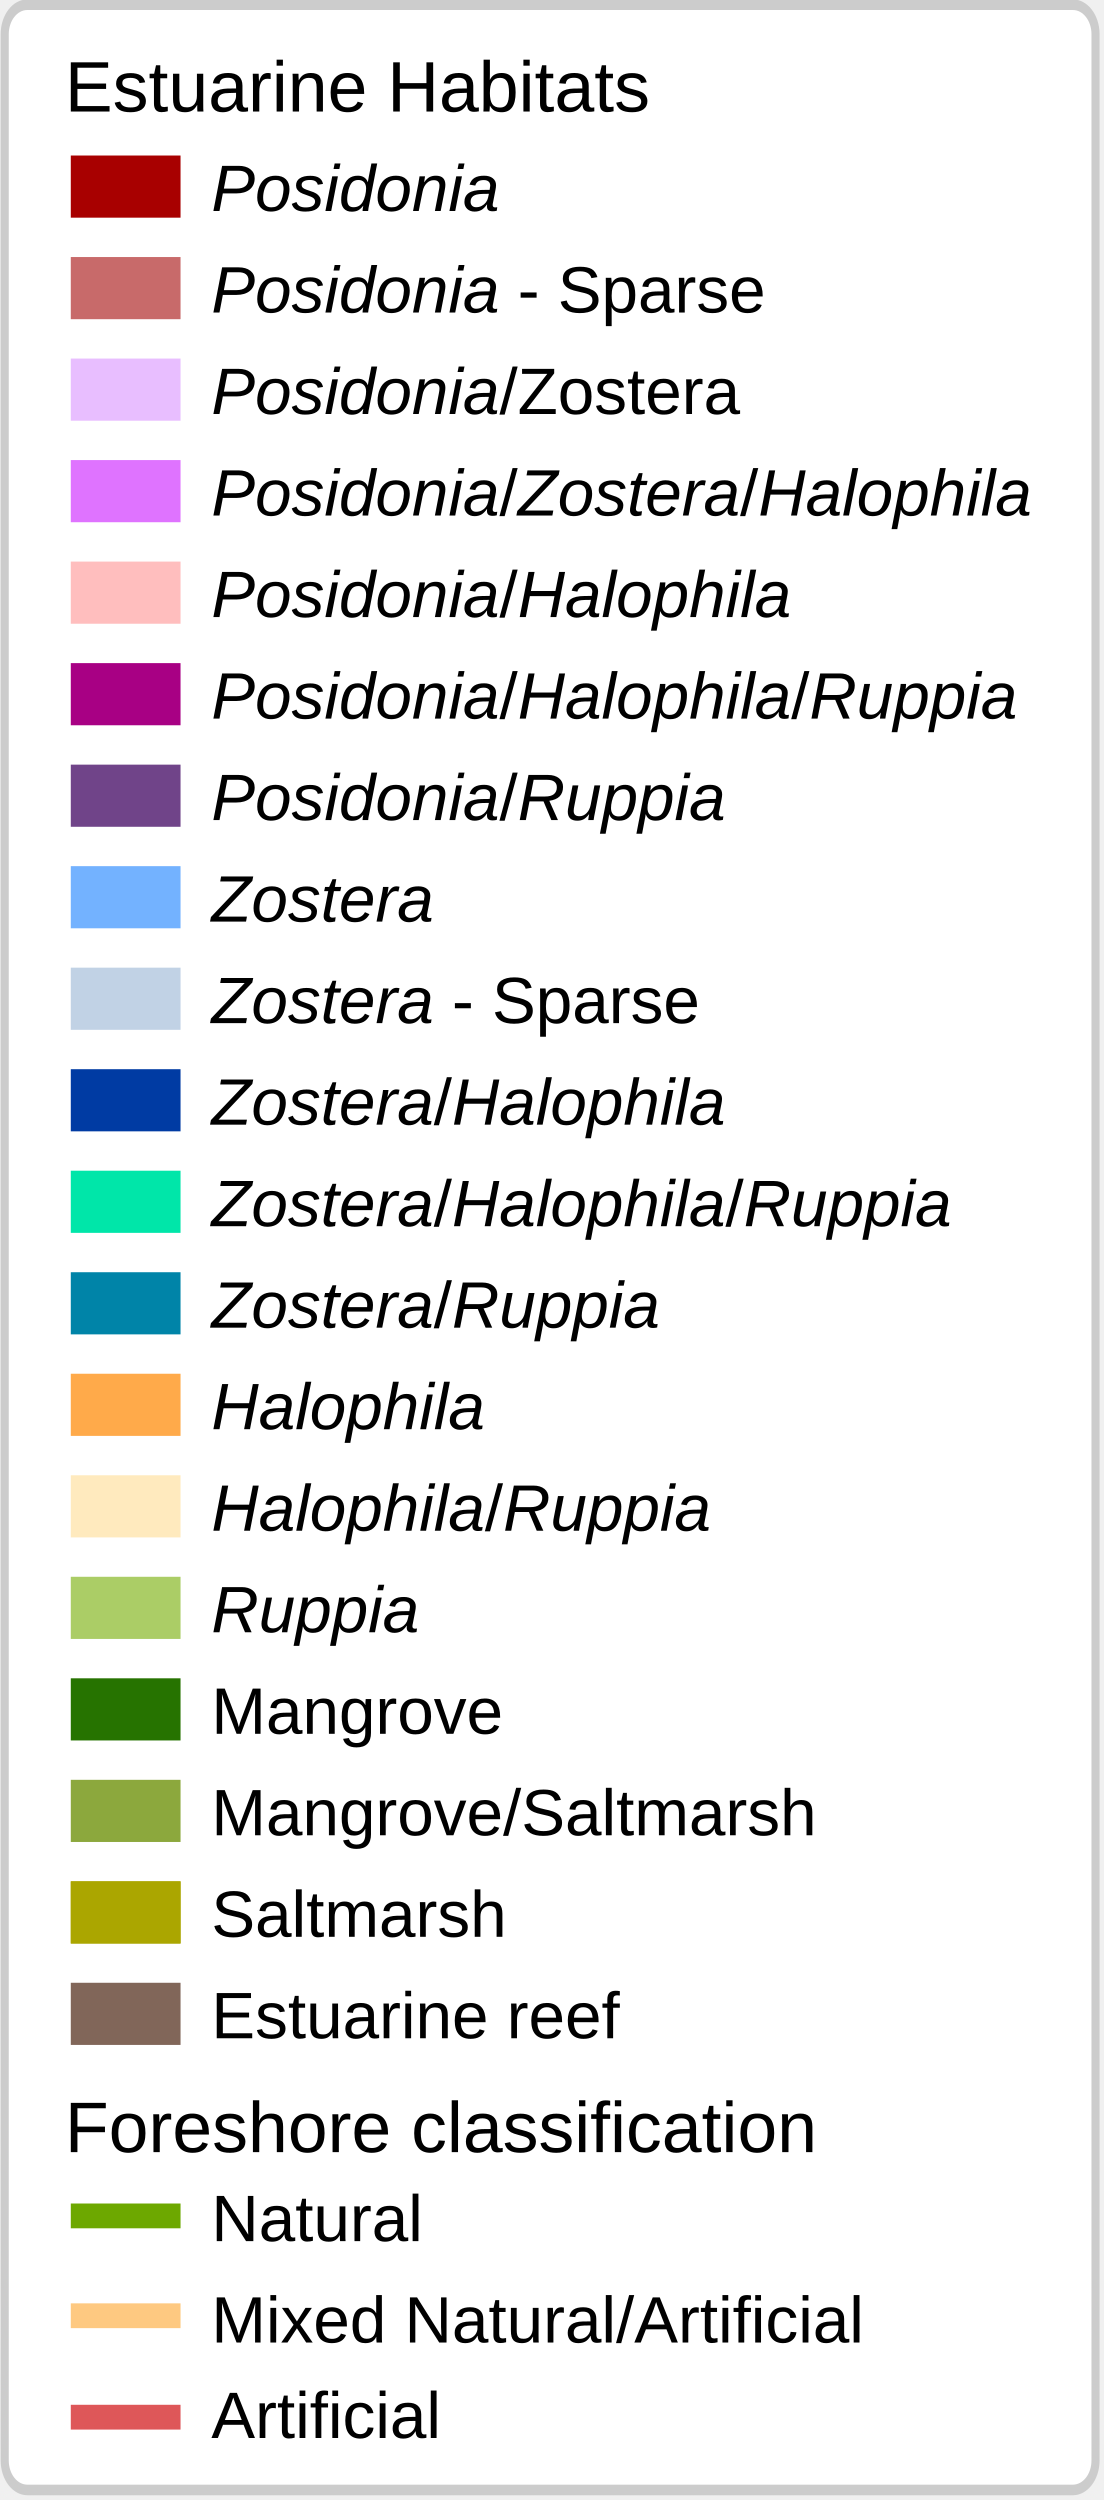
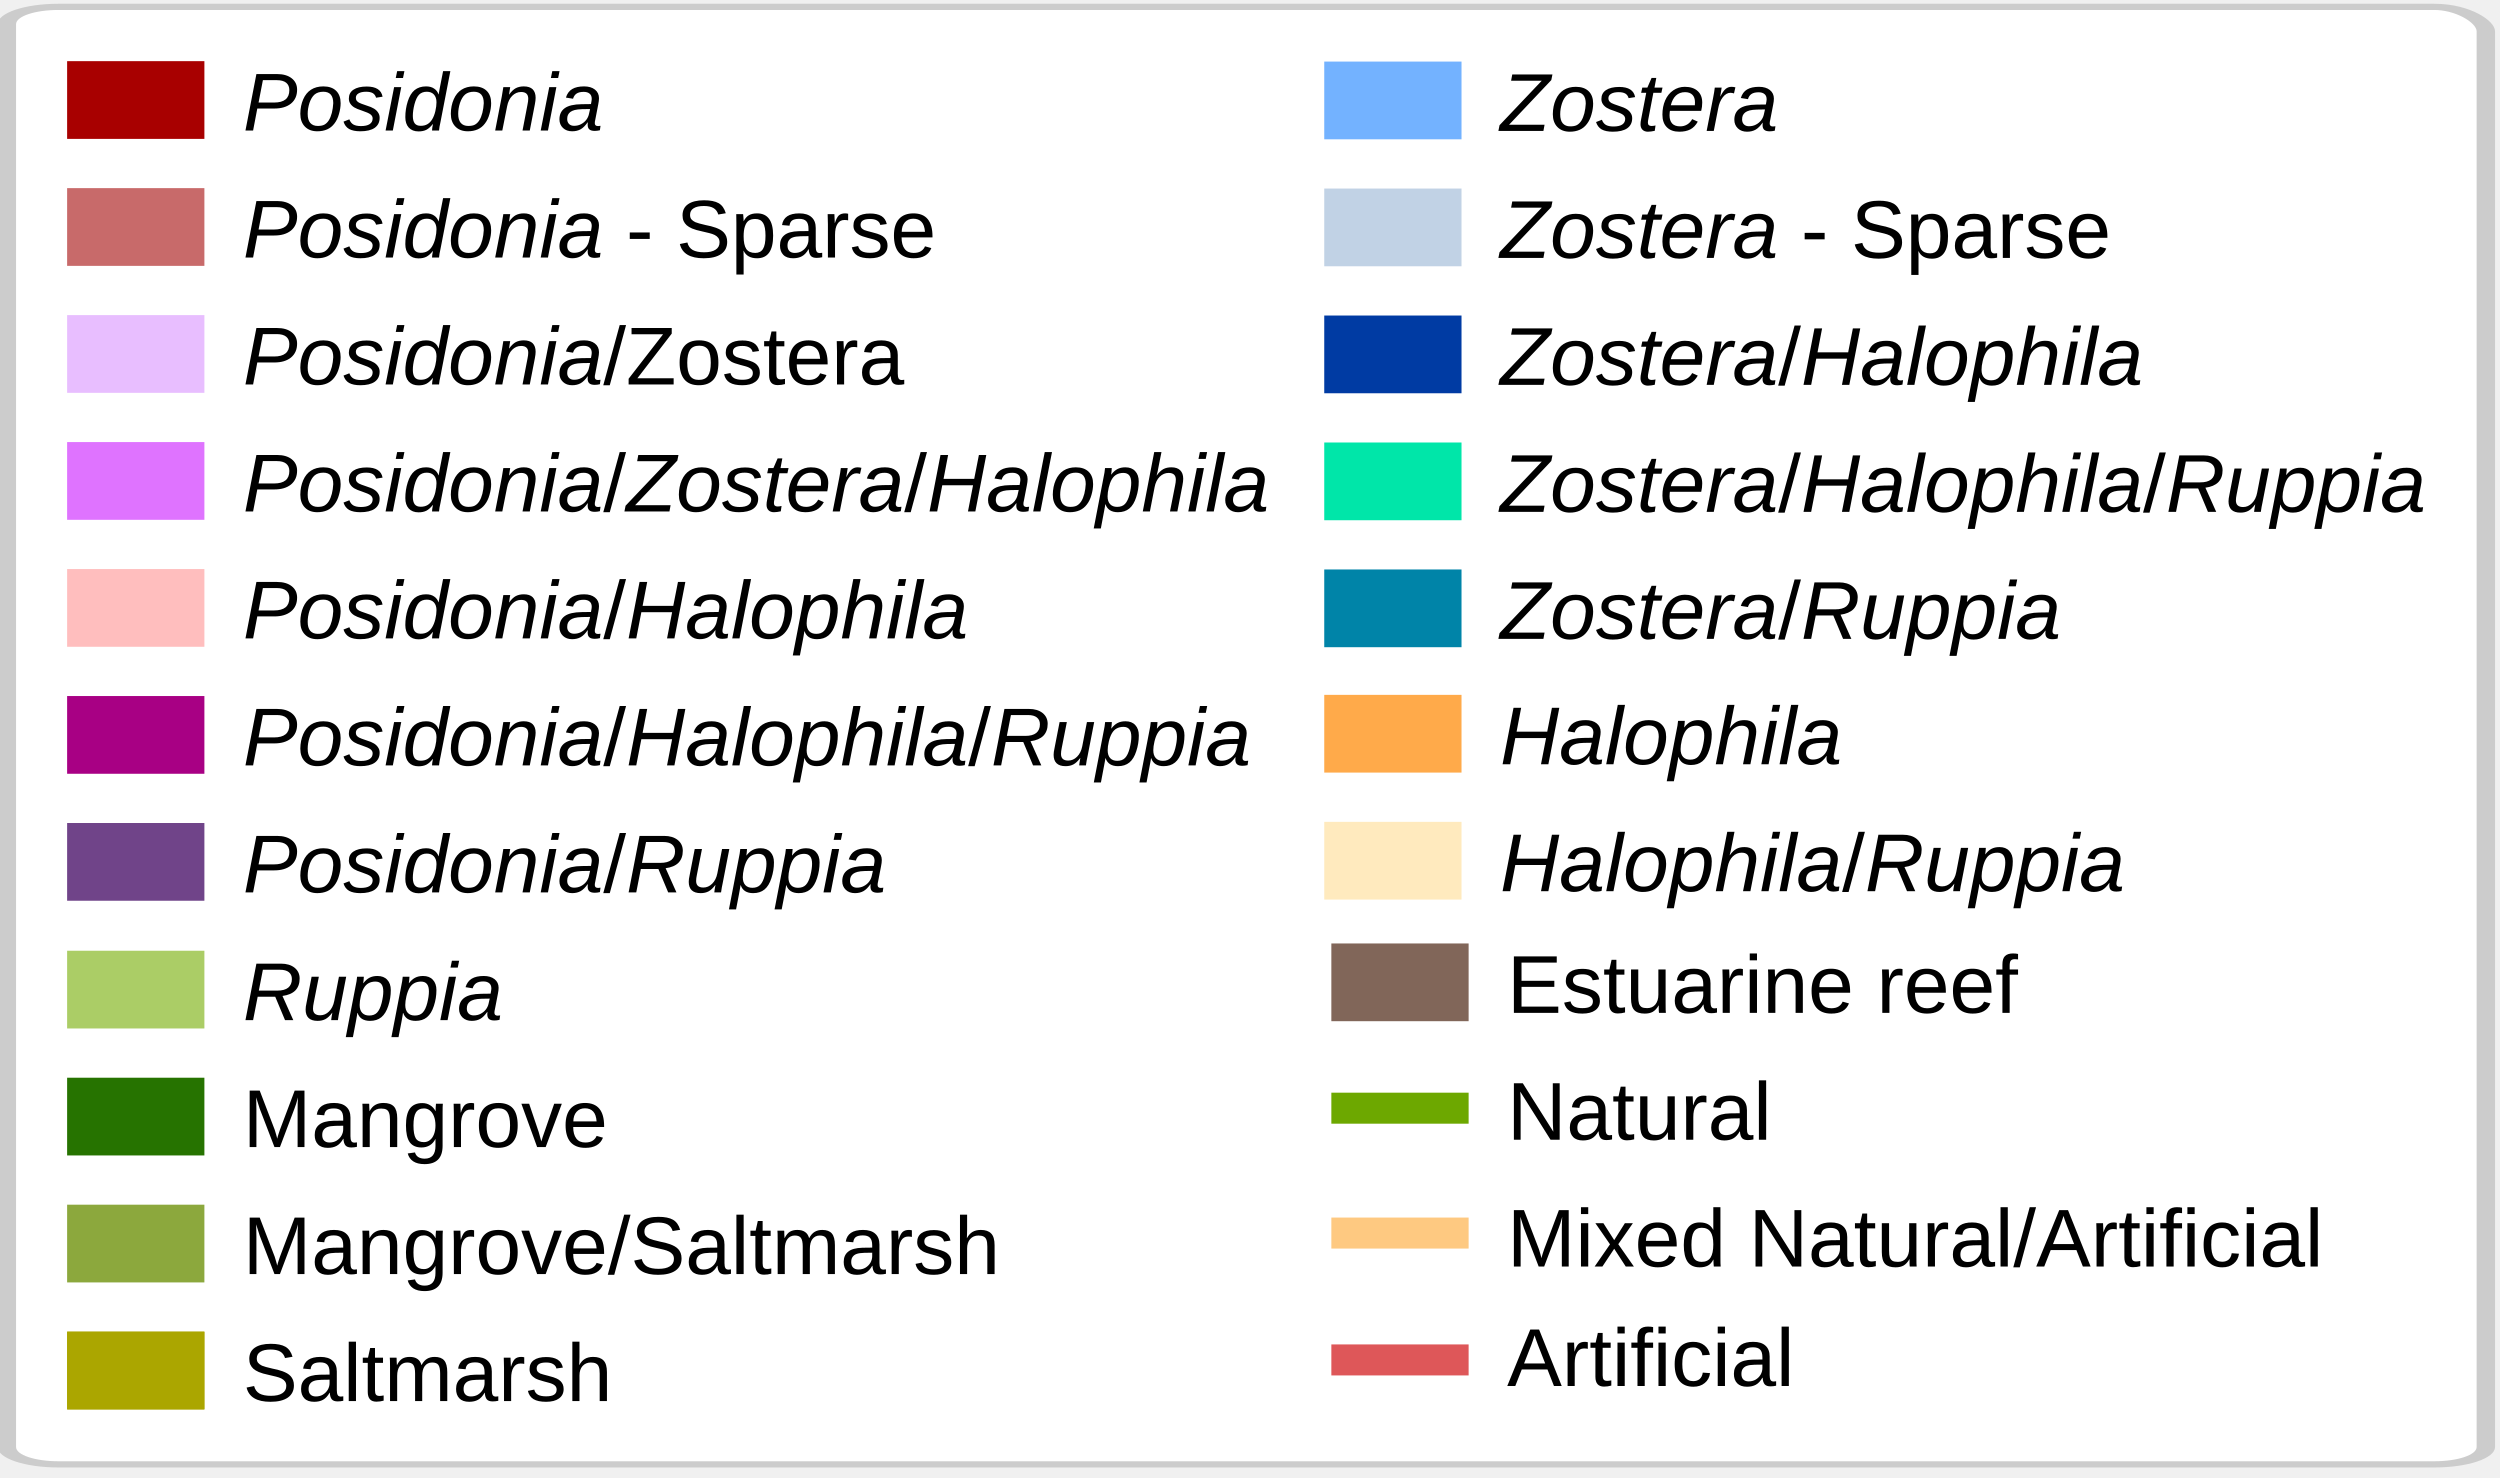
- <svg xmlns="http://www.w3.org/2000/svg" width="100%" height="100%" viewBox="0 0 185 419" version="1.1" xml:space="preserve" style="fill-rule:evenodd;clip-rule:evenodd;stroke-linecap:square;stroke-linejoin:bevel;">
-   <g transform="matrix(1.09068,0,0,1.09068,35.4218,35.3608)">
+ <svg xmlns="http://www.w3.org/2000/svg" width="100%" height="100%" viewBox="0 0 335 198" version="1.1" xml:space="preserve" style="fill-rule:evenodd;clip-rule:evenodd;stroke-linecap:square;stroke-linejoin:bevel;">
+   <g transform="matrix(1.09068,0,0,1.09068,32.5517,17.4907)">
    <text x="0px" y="0px" style="font-family:'ArialMT', 'Arial', sans-serif;font-size:10.08px;">Posidonia</text>
  </g>
-   <g transform="matrix(0.923441,0,0,0.923441,11.8633,43.0798)">
+   <g transform="matrix(0.923441,0,0,0.923441,8.9932,25.2097)">
    <path d="M0.001,0L19.921,0L19.921,11.28L0.001,11.28L0.001,0" style="fill:rgb(200,106,106);stroke:rgb(200,106,106);stroke-width:0.24px;" />
  </g>
-   <g transform="matrix(1.09068,0,0,1.09068,35.4218,52.3754)">
+   <g transform="matrix(1.09068,0,0,1.09068,32.5517,34.5053)">
    <text x="0px" y="0px" style="font-family:'ArialMT', 'Arial', sans-serif;font-size:10.08px;">Posidonia - Sparse</text>
  </g>
-   <g transform="matrix(0.923441,0,0,0.923441,11.8633,60.0943)">
+   <g transform="matrix(0.923441,0,0,0.923441,8.9932,42.2242)">
    <path d="M0.001,0L19.921,0L19.921,11.28L0.001,11.28L0.001,0" style="fill:rgb(232,190,255);stroke:rgb(232,190,255);stroke-width:0.74px;" />
  </g>
-   <g transform="matrix(1.09068,0,0,1.09068,35.4218,69.39)">
+   <g transform="matrix(1.09068,0,0,1.09068,32.5517,51.5199)">
    <text x="0px" y="0px" style="font-family:'ArialMT', 'Arial', sans-serif;font-size:10.08px;">Posidonia/Zostera</text>
  </g>
-   <g transform="matrix(0.923441,0,0,0.923441,11.8633,77.1085)">
+   <g transform="matrix(0.923441,0,0,0.923441,8.9932,59.2384)">
    <path d="M0.001,0L19.921,0L19.921,11.28L0.001,11.28L0.001,0" style="fill:rgb(223,115,255);stroke:rgb(223,115,255);stroke-width:0.74px;" />
  </g>
-   <g transform="matrix(1.09068,0,0,1.09068,35.4218,86.4046)">
+   <g transform="matrix(1.09068,0,0,1.09068,32.5517,68.5345)">
    <text x="0px" y="0px" style="font-family:'ArialMT', 'Arial', sans-serif;font-size:10.08px;">Posidonia/Zostera/Halophila</text>
  </g>
-   <g transform="matrix(0.923441,0,0,0.923441,11.8633,94.1226)">
+   <g transform="matrix(0.923441,0,0,0.923441,8.9932,76.2525)">
    <path d="M0.001,0L19.921,0L19.921,11.28L0.001,11.28L0.001,0" style="fill:rgb(255,190,190);stroke:rgb(255,190,190);stroke-width:0.74px;" />
  </g>
-   <g transform="matrix(1.09068,0,0,1.09068,35.4218,103.419)">
+   <g transform="matrix(1.09068,0,0,1.09068,32.5517,85.5491)">
    <text x="0px" y="0px" style="font-family:'ArialMT', 'Arial', sans-serif;font-size:10.08px;">Posidonia/Halophila</text>
  </g>
-   <g transform="matrix(0.923441,0,0,0.923441,11.8633,111.139)">
+   <g transform="matrix(0.923441,0,0,0.923441,8.9932,93.2686)">
    <path d="M0.001,0L19.921,0L19.921,11.28L0.001,11.28L0.001,0" style="fill:rgb(168,0,132);stroke:rgb(168,0,132);stroke-width:0.74px;" />
  </g>
-   <g transform="matrix(1.09068,0,0,1.09068,35.4218,120.434)">
+   <g transform="matrix(1.09068,0,0,1.09068,32.5517,102.564)">
    <text x="0px" y="0px" style="font-family:'ArialMT', 'Arial', sans-serif;font-size:10.08px;">Posidonia/Halophila/Ruppia</text>
  </g>
-   <g transform="matrix(0.923441,0,0,0.923441,11.8633,128.153)">
+   <g transform="matrix(0.923441,0,0,0.923441,8.9932,110.283)">
    <path d="M0.001,0L19.921,0L19.921,11.28L0.001,11.28L0.001,0" style="fill:rgb(112,68,137);stroke:rgb(112,68,137);stroke-width:0.74px;" />
  </g>
-   <g transform="matrix(1.09068,0,0,1.09068,35.4218,137.448)">
+   <g transform="matrix(1.09068,0,0,1.09068,32.5517,119.578)">
    <text x="0px" y="0px" style="font-family:'ArialMT', 'Arial', sans-serif;font-size:10.08px;">Posidonia/Ruppia</text>
  </g>
-   <g transform="matrix(0.923441,0,0,0.923441,11.8633,145.167)">
+   <g transform="matrix(0.923441,0,0,0.923441,177.448,8.25086)">
    <path d="M0.001,0L19.921,0L19.921,11.28L0.001,11.28L0.001,0" style="fill:rgb(115,178,255);stroke:rgb(115,178,255);stroke-width:0.74px;" />
  </g>
-   <g transform="matrix(1.09068,0,0,1.09068,35.4218,154.463)">
+   <g transform="matrix(1.09068,0,0,1.09068,201.006,17.5469)">
    <text x="0px" y="0px" style="font-family:'ArialMT', 'Arial', sans-serif;font-size:10.08px;">Zostera</text>
  </g>
-   <g transform="matrix(0.923441,0,0,0.923441,11.8633,162.181)">
+   <g transform="matrix(0.923441,0,0,0.923441,177.448,25.2649)">
    <path d="M0.001,0L19.921,0L19.921,11.28L0.001,11.28L0.001,0" style="fill:rgb(193,210,229);stroke:rgb(193,210,229);stroke-width:0.24px;" />
  </g>
-   <g transform="matrix(1.09068,0,0,1.09068,35.4218,171.477)">
+   <g transform="matrix(1.09068,0,0,1.09068,201.006,34.5609)">
    <text x="0px" y="0px" style="font-family:'ArialMT', 'Arial', sans-serif;font-size:10.08px;">Zostera Sparse</text>
  </g>
-   <g transform="matrix(0.923441,0,0,0.923441,11.8633,179.197)">
+   <g transform="matrix(0.923441,0,0,0.923441,177.448,42.2809)">
    <path d="M0.001,0L19.921,0L19.921,11.28L0.001,11.28L0.001,0" style="fill:rgb(0,59,163);stroke:rgb(0,59,163);stroke-width:0.74px;" />
  </g>
-   <g transform="matrix(1.09068,0,0,1.09068,35.4218,188.492)">
+   <g transform="matrix(1.09068,0,0,1.09068,201.006,51.5759)">
    <text x="0px" y="0px" style="font-family:'ArialMT', 'Arial', sans-serif;font-size:10.08px;">Zostera/Halophila</text>
  </g>
-   <g transform="matrix(0.923441,0,0,0.923441,11.8633,196.211)">
+   <g transform="matrix(0.923441,0,0,0.923441,177.448,59.2949)">
    <path d="M0.001,0L19.921,0L19.921,11.28L0.001,11.28L0.001,0" style="fill:rgb(0,230,169);stroke:rgb(0,230,169);stroke-width:0.74px;" />
  </g>
-   <g transform="matrix(1.09068,0,0,1.09068,35.4218,205.507)">
+   <g transform="matrix(1.09068,0,0,1.09068,201.006,68.5909)">
    <text x="0px" y="0px" style="font-family:'ArialMT', 'Arial', sans-serif;font-size:10.08px;">Zostera/Halophila/Ruppia</text>
  </g>
-   <g transform="matrix(0.923441,0,0,0.923441,11.8633,213.225)">
+   <g transform="matrix(0.923441,0,0,0.923441,177.448,76.3089)">
    <path d="M0.001,0L19.921,0L19.921,11.28L0.001,11.28L0.001,0" style="fill:rgb(0,132,168);stroke:rgb(0,132,168);stroke-width:0.74px;" />
  </g>
-   <g transform="matrix(1.09068,0,0,1.09068,35.4218,222.521)">
+   <g transform="matrix(1.09068,0,0,1.09068,201.006,85.6049)">
    <text x="0px" y="0px" style="font-family:'ArialMT', 'Arial', sans-serif;font-size:10.08px;">Zostera/Ruppia</text>
  </g>
-   <g transform="matrix(0.923441,0,0,0.923441,11.8633,230.239)">
+   <g transform="matrix(0.923441,0,0,0.923441,177.448,91.1108)">
    <path d="M0.001,0L19.921,0L19.921,11.28L0.001,11.28L0.001,0" style="fill:rgb(255,170,74);stroke:rgb(255,170,0);stroke-width:0.74px;" />
  </g>
-   <g transform="matrix(1.09068,0,0,1.09068,35.4218,239.536)">
+   <g transform="matrix(1.09068,0,0,1.09068,201.006,100.408)">
    <text x="0px" y="0px" style="font-family:'ArialMT', 'Arial', sans-serif;font-size:10.08px;">Halophila</text>
  </g>
-   <g transform="matrix(0.923441,0,0,0.923441,11.8633,247.255)">
+   <g transform="matrix(0.923441,0,0,0.923441,177.448,108.127)">
    <path d="M0.001,0L19.921,0L19.921,11.28L0.001,11.28L0.001,0" style="fill:rgb(255,234,190);stroke:rgb(255,234,190);stroke-width:0.74px;" />
  </g>
-   <g transform="matrix(1.09068,0,0,1.09068,35.4218,256.55)">
+   <g transform="matrix(1.09068,0,0,1.09068,201.006,117.422)">
    <text x="0px" y="0px" style="font-family:'ArialMT', 'Arial', sans-serif;font-size:10.08px;">Halophila/Ruppia</text>
  </g>
-   <g transform="matrix(0.923441,0,0,0.923441,11.8633,264.269)">
+   <g transform="matrix(0.923441,0,0,0.923441,8.9932,127.399)">
    <path d="M0.001,0L19.921,0L19.921,11.28L0.001,11.28L0.001,0" style="fill:rgb(171,205,102);stroke:rgb(171,205,102);stroke-width:0.74px;" />
  </g>
-   <g transform="matrix(1.09068,0,0,1.09068,35.4218,273.565)">
+   <g transform="matrix(1.09068,0,0,1.09068,32.5517,136.695)">
    <text x="0px" y="0px" style="font-family:'ArialMT', 'Arial', sans-serif;font-size:10.08px;">Ruppia</text>
  </g>
-   <g transform="matrix(0.923441,0,0,0.923441,11.8633,281.284)">
+   <g transform="matrix(0.923441,0,0,0.923441,8.9932,144.414)">
    <path d="M0.001,0L19.921,0L19.921,11.28L0.001,11.28L0.001,0" style="fill:rgb(38,115,0);" />
  </g>
-   <g transform="matrix(1.09068,0,0,1.09068,35.4218,290.58)">
+   <g transform="matrix(1.09068,0,0,1.09068,32.5517,153.71)">
    <text x="0px" y="0px" style="font-family:'ArialMT', 'Arial', sans-serif;font-size:10.08px;">Mangrove</text>
  </g>
-   <g transform="matrix(0.923441,0,0,0.923441,11.8633,298.298)">
+   <g transform="matrix(0.923441,0,0,0.923441,8.9932,161.428)">
    <path d="M0.001,0L19.921,0L19.921,11.28L0.001,11.28L0.001,0" style="fill:rgb(140,168,61);stroke:rgb(140,168,61);stroke-width:0.74px;" />
  </g>
-   <g transform="matrix(1.09068,0,0,1.09068,35.4218,307.594)">
+   <g transform="matrix(1.09068,0,0,1.09068,32.5517,170.724)">
    <text x="0px" y="0px" style="font-family:'ArialMT', 'Arial', sans-serif;font-size:10.08px;">Mangrove/Saltmarsh</text>
  </g>
-   <g transform="matrix(0.923441,0,0,0.923441,11.8633,315.313)">
+   <g transform="matrix(0.923441,0,0,0.923441,8.9932,178.443)">
    <path d="M0.001,0L19.921,0L19.921,11.28L0.001,11.28L0.001,0" style="fill:rgb(171,166,0);stroke:rgb(171,166,0);stroke-width:0.74px;" />
  </g>
-   <g transform="matrix(1.09068,0,0,1.09068,35.4218,324.609)">
+   <g transform="matrix(1.09068,0,0,1.09068,32.5517,187.739)">
    <text x="0px" y="0px" style="font-family:'ArialMT', 'Arial', sans-serif;font-size:10.08px;">Saltmarsh</text>
  </g>
-   <g transform="matrix(0.997756,0,0,1.30584,0.514815,-0.135644)">
-     <path d="M183.507,4.491C183.507,2.403 181.804,0.709 179.707,0.709L4.076,0.709C1.978,0.709 0.276,2.403 0.276,4.491L0.276,315.899C0.276,317.986 1.978,319.681 4.076,319.681L179.707,319.681C181.804,319.681 183.507,317.986 183.507,315.899L183.507,4.491Z" style="fill:white;stroke:rgb(204,204,204);stroke-width:1.36px;stroke-linecap:round;stroke-linejoin:round;stroke-miterlimit:1.5;" />
-   </g>
-   <g transform="matrix(0.923441,0,0,0.923441,11.8633,26.0652)">
+   <g transform="matrix(1.81291,0,0,0.612293,0.419718,0.485966)">
+     <path d="M183.507,6.047C183.507,3.959 181.804,0.709 179.707,0.709L4.076,0.709C1.978,0.709 0.276,2.403 0.276,4.491L0.276,315.899C0.276,317.986 1.978,319.681 4.076,319.681L179.707,319.681C181.804,319.681 183.507,317.986 183.507,315.899L183.507,6.047Z" style="fill:white;stroke:rgb(204,204,204);stroke-width:1.36px;stroke-linecap:round;stroke-linejoin:round;stroke-miterlimit:1.5;" />
+   </g>
+   <g transform="matrix(0.923441,0,0,0.923441,8.9932,8.19506)">
    <path d="M0.001,0L19.921,0L19.921,11.28L0.001,11.28L0.001,0" style="fill:rgb(168,0,0);" />
  </g>
-   <g transform="matrix(1.09068,0,0,1.09068,35.4218,35.3608)">
-     <text x="0px" y="0px" style="font-family:'Arial-ItalicMT', 'Arial', sans-serif;font-style:italic;font-size:10.08px;">Posidonia</text>
-   </g>
-   <g transform="matrix(0.923441,0,0,0.923441,11.8633,43.0798)">
+   <g transform="matrix(1.09068,0,0,1.09068,32.5517,17.4907)">
+     <text x="0px" y="0px" style="font-family:'Arial-ItalicMT', 'Arial', sans-serif;font-style:italic;font-size:10.08px;">Posidonia</text>
+   </g>
+   <g transform="matrix(0.923441,0,0,0.923441,8.9932,25.2097)">
    <path d="M0.001,0L19.921,0L19.921,11.28L0.001,11.28L0.001,0" style="fill:rgb(200,106,106);" />
  </g>
-   <g transform="matrix(1.09068,0,0,1.09068,35.4218,52.3754)">
+   <g transform="matrix(1.09068,0,0,1.09068,32.5517,34.5053)">
    <text x="0px" y="0px" style="font-family:'Arial-ItalicMT', 'Arial', sans-serif;font-style:italic;font-size:10.08px;">Posidonia</text>
    <text x="47.073px" y="0px" style="font-family:'ArialMT', 'Arial', sans-serif;font-size:10.08px;">- Sparse</text>
  </g>
-   <g transform="matrix(0.923441,0,0,0.923441,11.8633,60.0943)">
+   <g transform="matrix(0.923441,0,0,0.923441,8.9932,42.2242)">
    <path d="M0.001,0L19.921,0L19.921,11.28L0.001,11.28L0.001,0" style="fill:rgb(232,190,255);" />
  </g>
-   <g transform="matrix(1.09068,0,0,1.09068,35.4218,69.39)">
+   <g transform="matrix(1.09068,0,0,1.09068,32.5517,51.5199)">
    <text x="0px" y="0px" style="font-family:'Arial-ItalicMT', 'Arial', sans-serif;font-style:italic;font-size:10.08px;">Posidonia</text>
    <text x="44.272px" y="0px" style="font-family:'ArialMT', 'Arial', sans-serif;font-size:10.08px;">/Zostera</text>
  </g>
-   <g transform="matrix(0.923441,0,0,0.923441,11.8633,77.1085)">
+   <g transform="matrix(0.923441,0,0,0.923441,8.9932,59.2384)">
    <path d="M0.001,0L19.921,0L19.921,11.28L0.001,11.28L0.001,0" style="fill:rgb(223,115,255);" />
  </g>
-   <g transform="matrix(1.09068,0,0,1.09068,35.4218,86.4046)">
+   <g transform="matrix(1.09068,0,0,1.09068,32.5517,68.5345)">
    <text x="0px" y="0px" style="font-family:'Arial-ItalicMT', 'Arial', sans-serif;font-style:italic;font-size:10.08px;">Posidonia</text>
    <text x="44.272px" y="0px" style="font-family:'ArialMT', 'Arial', sans-serif;font-size:10.08px;">/</text>
    <text x="47.073px" y="0px" style="font-family:'Arial-ItalicMT', 'Arial', sans-serif;font-style:italic;font-size:10.08px;">Zostera</text>
    <text x="81.245px" y="0px" style="font-family:'ArialMT', 'Arial', sans-serif;font-size:10.08px;">/</text>
    <text x="84.046px" y="0px" style="font-family:'Arial-ItalicMT', 'Arial', sans-serif;font-style:italic;font-size:10.08px;">Halophila</text>
  </g>
-   <g transform="matrix(0.923441,0,0,0.923441,11.8633,94.1226)">
+   <g transform="matrix(0.923441,0,0,0.923441,8.9932,76.2525)">
    <path d="M0.001,0L19.921,0L19.921,11.28L0.001,11.28L0.001,0" style="fill:rgb(255,190,190);" />
  </g>
-   <g transform="matrix(1.09068,0,0,1.09068,35.4218,103.419)">
+   <g transform="matrix(1.09068,0,0,1.09068,32.5517,85.5491)">
    <text x="0px" y="0px" style="font-family:'Arial-ItalicMT', 'Arial', sans-serif;font-style:italic;font-size:10.08px;">Posidonia</text>
    <text x="44.272px" y="0px" style="font-family:'ArialMT', 'Arial', sans-serif;font-size:10.08px;">/</text>
    <text x="47.073px" y="0px" style="font-family:'Arial-ItalicMT', 'Arial', sans-serif;font-style:italic;font-size:10.08px;">Halophila</text>
  </g>
-   <g transform="matrix(0.923441,0,0,0.923441,11.8633,111.139)">
+   <g transform="matrix(0.923441,0,0,0.923441,8.9932,93.2686)">
    <path d="M0.001,0L19.921,0L19.921,11.28L0.001,11.28L0.001,0" style="fill:rgb(168,0,132);" />
  </g>
-   <g transform="matrix(1.09068,0,0,1.09068,35.4218,120.434)">
+   <g transform="matrix(1.09068,0,0,1.09068,32.5517,102.564)">
    <text x="0px" y="0px" style="font-family:'Arial-ItalicMT', 'Arial', sans-serif;font-style:italic;font-size:10.08px;">Posidonia</text>
    <text x="44.272px" y="0px" style="font-family:'ArialMT', 'Arial', sans-serif;font-size:10.08px;">/</text>
    <text x="47.073px" y="0px" style="font-family:'Arial-ItalicMT', 'Arial', sans-serif;font-style:italic;font-size:10.08px;">Halophila</text>
    <text x="89.101px" y="0px" style="font-family:'ArialMT', 'Arial', sans-serif;font-size:10.08px;">/</text>
    <text x="91.901px" y="0px" style="font-family:'Arial-ItalicMT', 'Arial', sans-serif;font-style:italic;font-size:10.08px;">Ruppia</text>
  </g>
-   <g transform="matrix(0.923441,0,0,0.923441,11.8633,128.153)">
+   <g transform="matrix(0.923441,0,0,0.923441,8.9932,110.283)">
    <path d="M0.001,0L19.921,0L19.921,11.28L0.001,11.28L0.001,0" style="fill:rgb(112,68,137);" />
  </g>
-   <g transform="matrix(1.09068,0,0,1.09068,35.4218,137.448)">
+   <g transform="matrix(1.09068,0,0,1.09068,32.5517,119.578)">
    <text x="0px" y="0px" style="font-family:'Arial-ItalicMT', 'Arial', sans-serif;font-style:italic;font-size:10.08px;">Posidonia</text>
    <text x="44.272px" y="0px" style="font-family:'ArialMT', 'Arial', sans-serif;font-size:10.08px;">/</text>
    <text x="47.073px" y="0px" style="font-family:'Arial-ItalicMT', 'Arial', sans-serif;font-style:italic;font-size:10.08px;">Ruppia</text>
  </g>
-   <g transform="matrix(0.923441,0,0,0.923441,11.8633,145.167)">
+   <g transform="matrix(0.923441,0,0,0.923441,177.448,8.25086)">
    <path d="M0.001,0L19.921,0L19.921,11.28L0.001,11.28L0.001,0" style="fill:rgb(115,178,255);" />
  </g>
-   <g transform="matrix(1.09068,0,0,1.09068,35.4218,154.463)">
-     <text x="0px" y="0px" style="font-family:'Arial-ItalicMT', 'Arial', sans-serif;font-style:italic;font-size:10.08px;">Zostera</text>
-   </g>
-   <g transform="matrix(0.923441,0,0,0.923441,11.8633,162.181)">
+   <g transform="matrix(1.09068,0,0,1.09068,201.006,17.5469)">
+     <text x="0px" y="0px" style="font-family:'Arial-ItalicMT', 'Arial', sans-serif;font-style:italic;font-size:10.08px;">Zostera</text>
+   </g>
+   <g transform="matrix(0.923441,0,0,0.923441,177.448,25.2649)">
    <path d="M0.001,0L19.921,0L19.921,11.28L0.001,11.28L0.001,0" style="fill:rgb(193,210,229);" />
  </g>
-   <g transform="matrix(1.09068,0,0,1.09068,35.4218,171.477)">
+   <g transform="matrix(1.09068,0,0,1.09068,201.006,34.5609)">
    <text x="0px" y="0px" style="font-family:'Arial-ItalicMT', 'Arial', sans-serif;font-style:italic;font-size:10.08px;">Zostera</text>
    <text x="36.973px" y="0px" style="font-family:'ArialMT', 'Arial', sans-serif;font-size:10.08px;">- Sparse</text>
  </g>
-   <g transform="matrix(0.923441,0,0,0.923441,11.8633,179.197)">
+   <g transform="matrix(0.923441,0,0,0.923441,177.448,42.2809)">
    <path d="M0.001,0L19.921,0L19.921,11.28L0.001,11.28L0.001,0" style="fill:rgb(0,59,163);" />
  </g>
-   <g transform="matrix(1.09068,0,0,1.09068,35.4218,188.492)">
+   <g transform="matrix(1.09068,0,0,1.09068,201.006,51.5759)">
    <text x="0px" y="0px" style="font-family:'Arial-ItalicMT', 'Arial', sans-serif;font-style:italic;font-size:10.08px;">Zostera</text>
    <text x="34.173px" y="0px" style="font-family:'ArialMT', 'Arial', sans-serif;font-size:10.08px;">/</text>
    <text x="36.973px" y="0px" style="font-family:'Arial-ItalicMT', 'Arial', sans-serif;font-style:italic;font-size:10.08px;">Halophila</text>
  </g>
-   <g transform="matrix(0.923441,0,0,0.923441,11.8633,196.211)">
+   <g transform="matrix(0.923441,0,0,0.923441,177.448,59.2949)">
    <path d="M0.001,0L19.921,0L19.921,11.28L0.001,11.28L0.001,0" style="fill:rgb(0,230,169);" />
  </g>
-   <g transform="matrix(1.09068,0,0,1.09068,35.4218,205.507)">
+   <g transform="matrix(1.09068,0,0,1.09068,201.006,68.5909)">
    <text x="0px" y="0px" style="font-family:'Arial-ItalicMT', 'Arial', sans-serif;font-style:italic;font-size:10.08px;">Zostera</text>
    <text x="34.173px" y="0px" style="font-family:'ArialMT', 'Arial', sans-serif;font-size:10.08px;">/</text>
    <text x="36.973px" y="0px" style="font-family:'Arial-ItalicMT', 'Arial', sans-serif;font-style:italic;font-size:10.08px;">Halophila</text>
    <text x="79.001px" y="0px" style="font-family:'ArialMT', 'Arial', sans-serif;font-size:10.08px;">/</text>
    <text x="81.802px" y="0px" style="font-family:'Arial-ItalicMT', 'Arial', sans-serif;font-style:italic;font-size:10.08px;">Ruppia</text>
  </g>
-   <g transform="matrix(0.923441,0,0,0.923441,11.8633,213.225)">
+   <g transform="matrix(0.923441,0,0,0.923441,177.448,76.3089)">
    <path d="M0.001,0L19.921,0L19.921,11.28L0.001,11.28L0.001,0" style="fill:rgb(0,132,168);" />
  </g>
-   <g transform="matrix(1.09068,0,0,1.09068,35.4218,222.521)">
+   <g transform="matrix(1.09068,0,0,1.09068,201.006,85.6049)">
    <text x="0px" y="0px" style="font-family:'Arial-ItalicMT', 'Arial', sans-serif;font-style:italic;font-size:10.08px;">Zostera</text>
    <text x="34.173px" y="0px" style="font-family:'ArialMT', 'Arial', sans-serif;font-size:10.08px;">/</text>
    <text x="36.973px" y="0px" style="font-family:'Arial-ItalicMT', 'Arial', sans-serif;font-style:italic;font-size:10.08px;">Ruppia</text>
  </g>
-   <g transform="matrix(0.923441,0,0,0.923441,11.8633,230.239)">
+   <g transform="matrix(0.923441,0,0,0.923441,177.448,93.1108)">
    <path d="M0.001,0L19.921,0L19.921,11.28L0.001,11.28L0.001,0" style="fill:rgb(255,170,74);" />
  </g>
-   <g transform="matrix(1.09068,0,0,1.09068,35.4218,239.536)">
+   <g transform="matrix(1.09068,0,0,1.09068,201.006,102.408)">
    <text x="0px" y="0px" style="font-family:'Arial-ItalicMT', 'Arial', sans-serif;font-style:italic;font-size:10.08px;">Halophila</text>
  </g>
-   <g transform="matrix(0.923441,0,0,0.923441,11.8633,247.255)">
+   <g transform="matrix(0.923441,0,0,0.923441,177.448,110.127)">
    <path d="M0.001,0L19.921,0L19.921,11.28L0.001,11.28L0.001,0" style="fill:rgb(255,234,190);" />
  </g>
-   <g transform="matrix(1.09068,0,0,1.09068,35.4218,256.55)">
+   <g transform="matrix(1.09068,0,0,1.09068,201.006,119.422)">
    <text x="0px" y="0px" style="font-family:'Arial-ItalicMT', 'Arial', sans-serif;font-style:italic;font-size:10.08px;">Halophila</text>
    <text x="42.028px" y="0px" style="font-family:'ArialMT', 'Arial', sans-serif;font-size:10.08px;">/</text>
    <text x="44.828px" y="0px" style="font-family:'Arial-ItalicMT', 'Arial', sans-serif;font-style:italic;font-size:10.08px;">Ruppia</text>
  </g>
-   <g transform="matrix(0.923441,0,0,0.923441,11.8633,264.269)">
+   <g transform="matrix(0.923441,0,0,0.923441,8.9932,127.399)">
    <path d="M0.001,0L19.921,0L19.921,11.28L0.001,11.28L0.001,0" style="fill:rgb(171,205,102);" />
  </g>
-   <g transform="matrix(1.09068,0,0,1.09068,35.4218,273.565)">
+   <g transform="matrix(1.09068,0,0,1.09068,32.5517,136.695)">
    <text x="0px" y="0px" style="font-family:'Arial-ItalicMT', 'Arial', sans-serif;font-style:italic;font-size:10.08px;">Ruppia</text>
  </g>
-   <g transform="matrix(0.923441,0,0,0.923441,11.8633,281.284)">
+   <g transform="matrix(0.923441,0,0,0.923441,8.9932,144.414)">
    <path d="M0.001,0L19.921,0L19.921,11.28L0.001,11.28L0.001,0" style="fill:rgb(38,115,0);" />
  </g>
-   <g transform="matrix(1.09068,0,0,1.09068,35.4218,290.58)">
+   <g transform="matrix(1.09068,0,0,1.09068,32.5517,153.71)">
    <text x="0px" y="0px" style="font-family:'ArialMT', 'Arial', sans-serif;font-size:10.08px;">Mangrove</text>
  </g>
-   <g transform="matrix(0.923441,0,0,0.923441,11.8633,298.298)">
+   <g transform="matrix(0.923441,0,0,0.923441,8.9932,161.428)">
    <path d="M0.001,0L19.921,0L19.921,11.28L0.001,11.28L0.001,0" style="fill:rgb(140,168,61);" />
  </g>
-   <g transform="matrix(1.09068,0,0,1.09068,35.4218,307.594)">
+   <g transform="matrix(1.09068,0,0,1.09068,32.5517,170.724)">
    <text x="0px" y="0px" style="font-family:'ArialMT', 'Arial', sans-serif;font-size:10.08px;">Mangrove/Saltmarsh</text>
  </g>
-   <g transform="matrix(0.923441,0,0,0.923441,11.8633,315.313)">
+   <g transform="matrix(0.923441,0,0,0.923441,8.9932,178.443)">
    <path d="M0.001,0L19.921,0L19.921,11.28L0.001,11.28L0.001,0" style="fill:rgb(171,166,0);" />
  </g>
-   <g transform="matrix(0.923441,0,0,0.368356,11.8633,369.308)">
+   <g transform="matrix(0.923441,0,0,0.368356,178.4,146.419)">
    <path d="M0.001,0L19.921,0L19.921,11.28L0.001,11.28L0.001,0" style="fill:rgb(109,168,0);" />
  </g>
-   <g transform="matrix(0.923441,0,0,0.368356,11.8633,386.042)">
+   <g transform="matrix(0.923441,0,0,0.368356,178.4,163.153)">
    <path d="M0.001,0L19.921,0L19.921,11.28L0.001,11.28L0.001,0" style="fill:rgb(254,201,129);" />
  </g>
-   <g transform="matrix(0.923441,0,0,0.368356,11.8633,403.042)">
+   <g transform="matrix(0.923441,0,0,0.368356,178.4,180.153)">
    <path d="M0.001,0L19.921,0L19.921,11.28L0.001,11.28L0.001,0" style="fill:rgb(222,87,89);" />
  </g>
-   <g transform="matrix(0.923441,0,0,0.923441,11.8633,315.313)">
+   <g transform="matrix(0.923441,0,0,0.923441,8.9932,178.443)">
    <path d="M0.001,0L19.921,0L19.921,11.28L0.001,11.28L0.001,0" style="fill:rgb(171,166,0);" />
  </g>
-   <g transform="matrix(1.09068,0,0,1.09068,35.4218,324.609)">
+   <g transform="matrix(1.09068,0,0,1.09068,32.5517,187.739)">
    <text x="0px" y="0px" style="font-family:'ArialMT', 'Arial', sans-serif;font-size:10.08px;">Saltmarsh</text>
  </g>
-   <g transform="matrix(1.09068,0,0,1.09068,35.4218,341.609)">
+   <g transform="matrix(1.09068,0,0,1.09068,201.958,135.72)">
    <text x="0px" y="0px" style="font-family:'ArialMT', 'Arial', sans-serif;font-size:10.08px;">Estuarine reef</text>
  </g>
-   <g transform="matrix(0.923441,0,0,0.923441,11.8633,332.313)">
+   <g transform="matrix(0.923441,0,0,0.923441,178.4,126.424)">
    <path d="M0.001,0L19.921,0L19.921,11.28L0.001,11.28L0.001,0" style="fill:rgb(129,102,89);" />
  </g>
-   <g transform="matrix(1.09068,0,0,1.09068,35.4218,375.609)">
+   <g transform="matrix(1.09068,0,0,1.09068,201.958,152.72)">
    <text x="0px" y="0px" style="font-family:'ArialMT', 'Arial', sans-serif;font-size:10.08px;">Natural</text>
  </g>
-   <g transform="matrix(1.09068,0,0,1.09068,35.4218,392.609)">
+   <g transform="matrix(1.09068,0,0,1.09068,201.958,169.72)">
    <text x="0px" y="0px" style="font-family:'ArialMT', 'Arial', sans-serif;font-size:10.08px;">Mixed Natural/Artiﬁcial</text>
  </g>
-   <g transform="matrix(1.09068,0,0,1.09068,10.8799,360.692)">
-     <text x="0px" y="0px" style="font-family:'ArialMT', 'Arial', sans-serif;font-size:11.002px;">Foreshore classiﬁcation</text>
-   </g>
-   <g transform="matrix(1.09068,0,0,1.09068,10.8799,18.6921)">
-     <text x="0px" y="0px" style="font-family:'ArialMT', 'Arial', sans-serif;font-size:11.002px;">Estuarine Habitats</text>
-   </g>
-   <g transform="matrix(1.09068,0,0,1.09068,35.4218,408.609)">
+   <g transform="matrix(1.09068,0,0,1.09068,201.958,185.72)">
    <text x="0px" y="0px" style="font-family:'ArialMT', 'Arial', sans-serif;font-size:10.08px;">Artiﬁcial</text>
  </g>
</svg>
